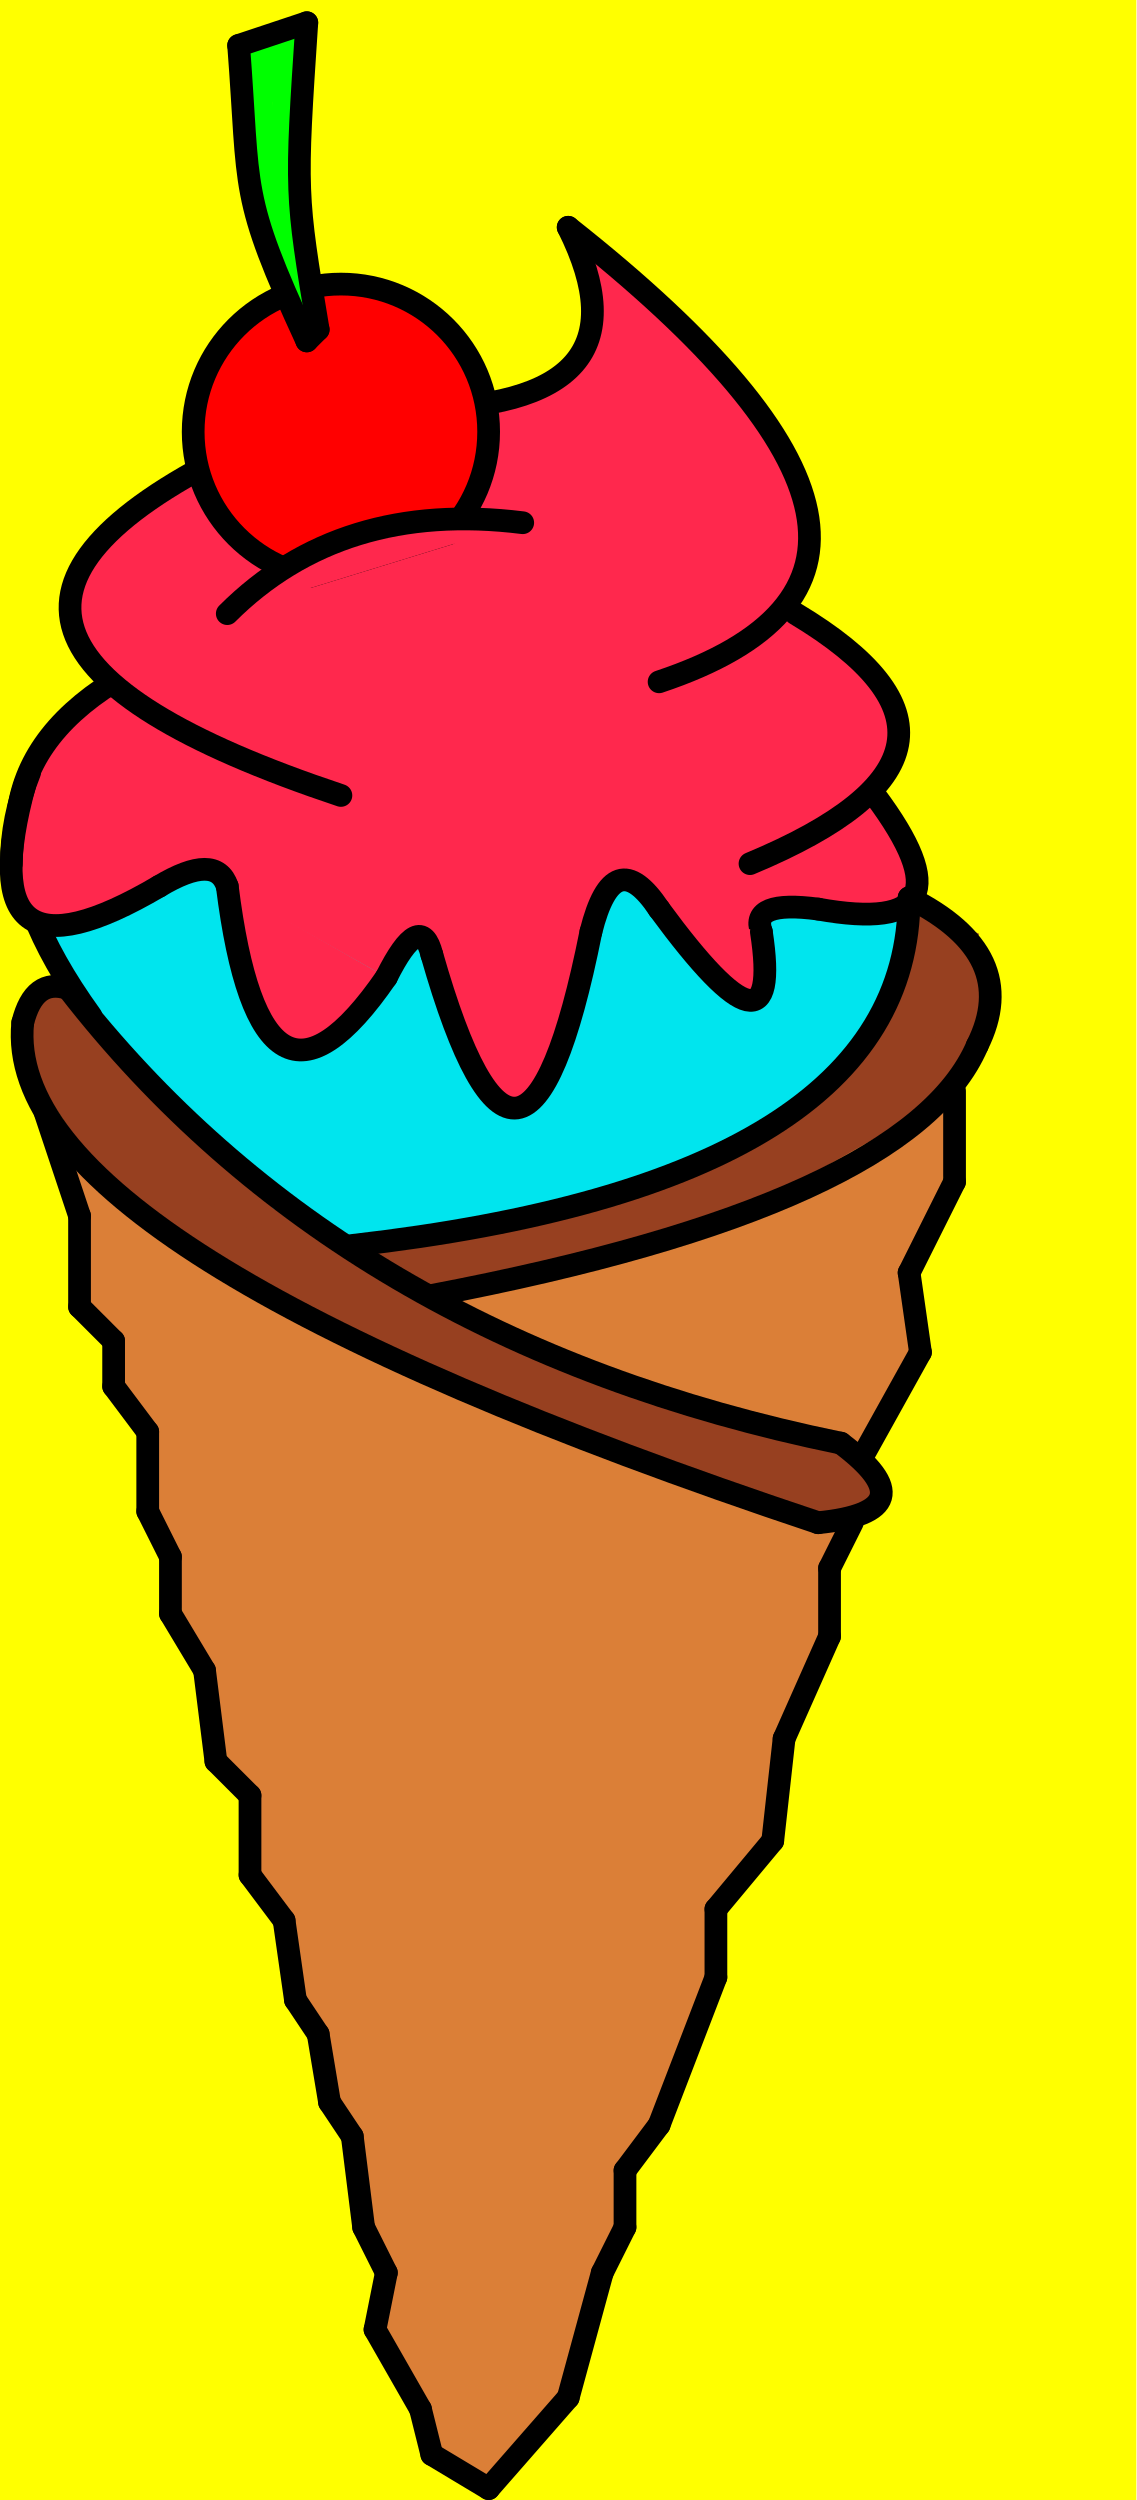
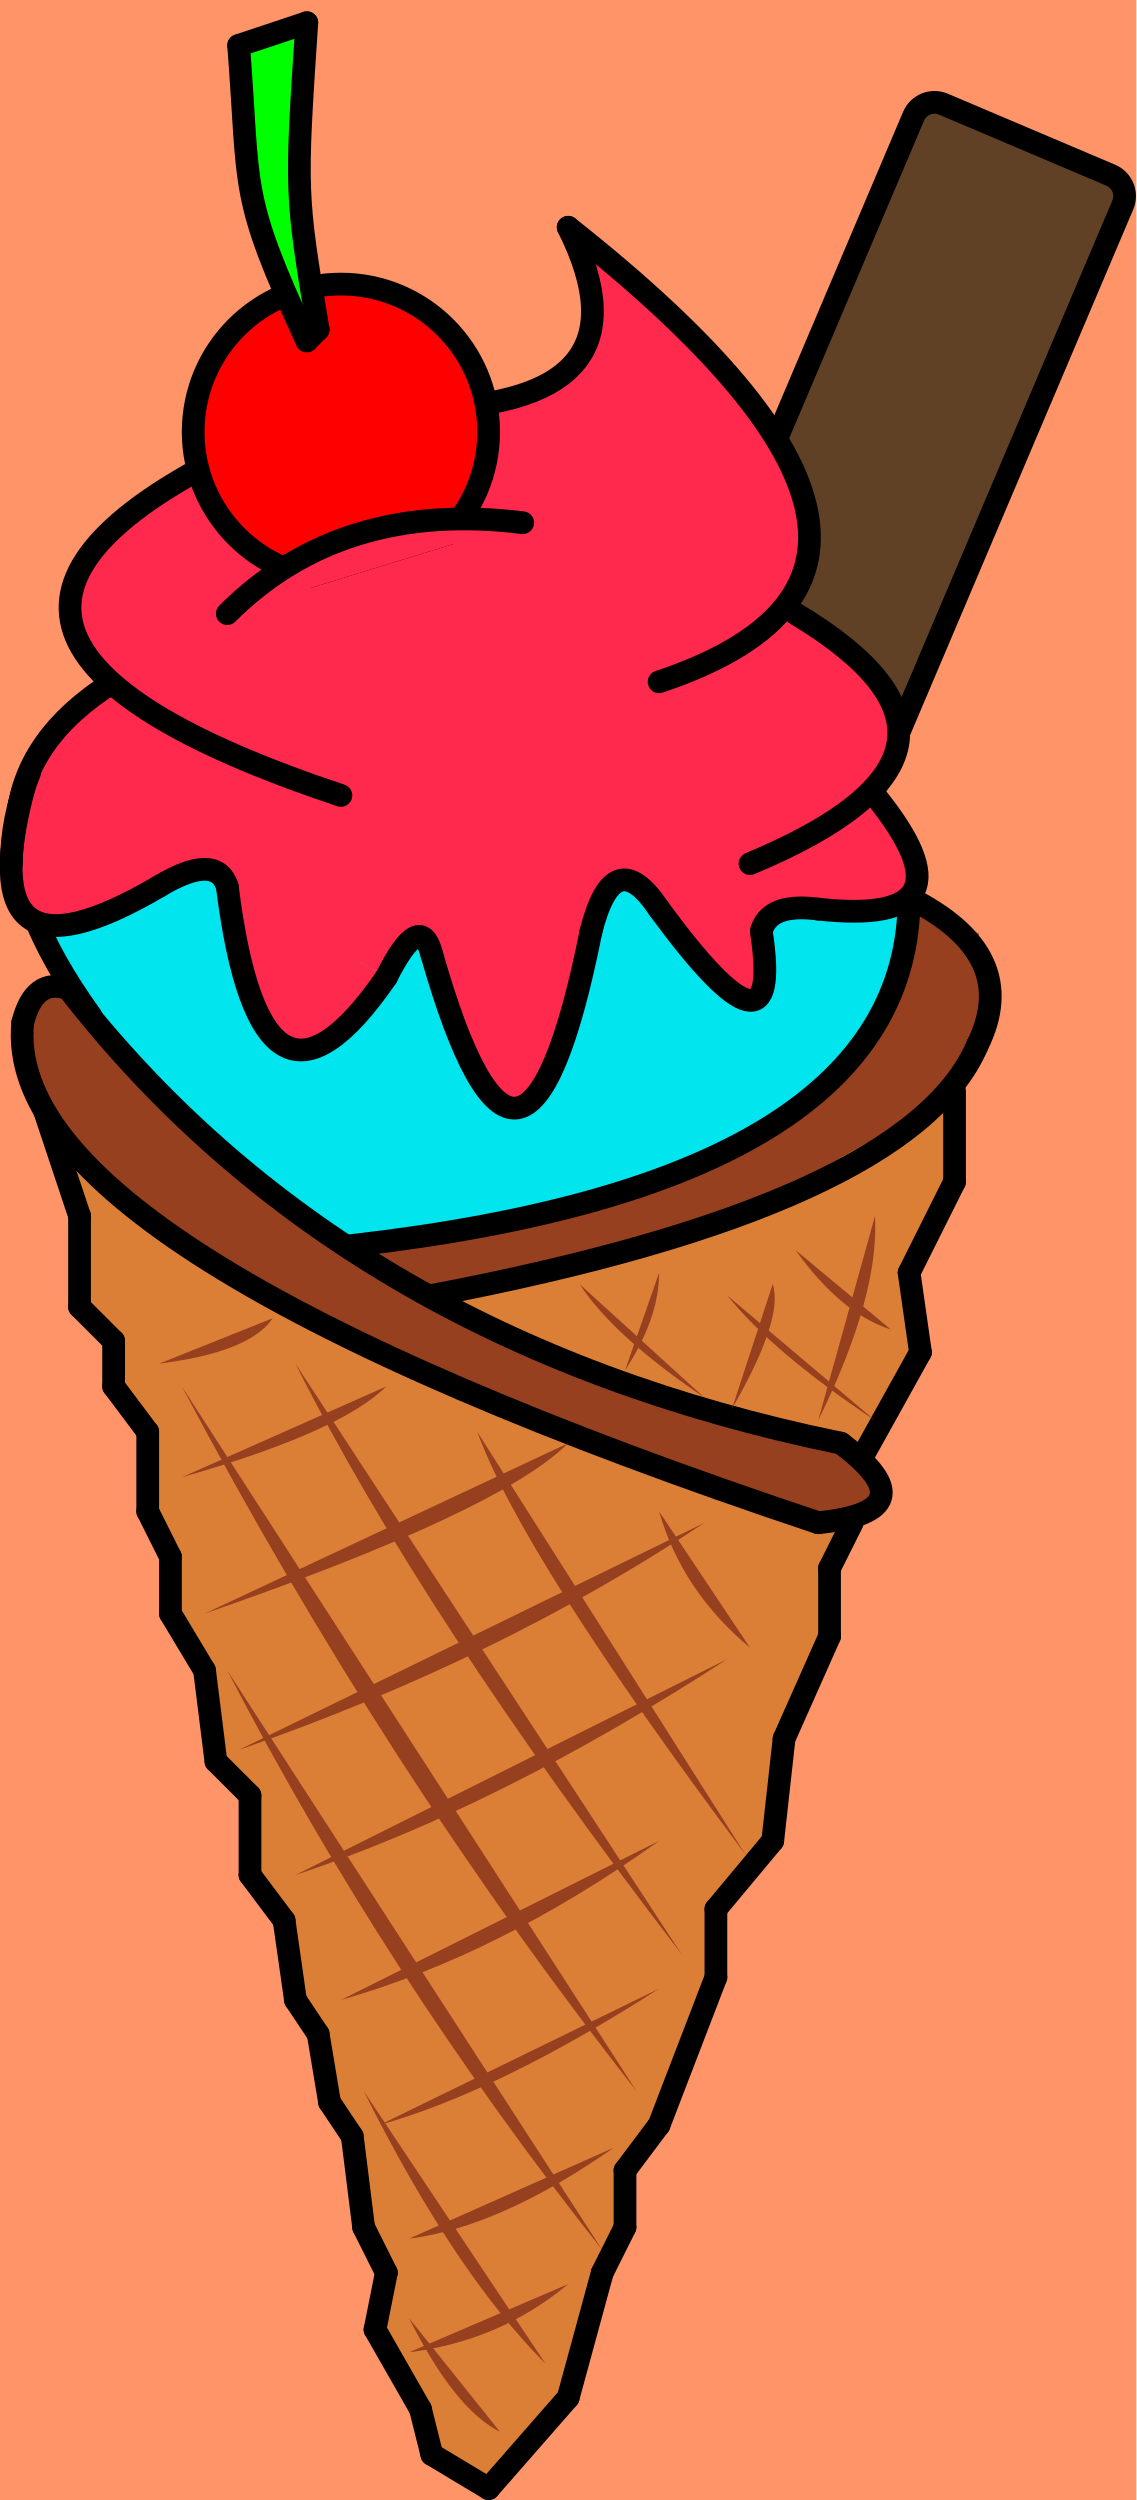
<svg xmlns="http://www.w3.org/2000/svg" width="500" height="1100" viewbox="0 0 500 1100">
-   <rect width="500" height="1100" fill="yellow" />
+   <rect width="500" height="1100" fill="#ff9469" />
  <defs>
    <g id="choco">
      <rect x="0" y="0" rx="10" ry="10" width="100" height="350" fill="#614126" stroke="#000" stroke-width="10" />
    </g>
    <g id="cherry">
      <circle cx="65" cy="190" r="65" fill="red" stroke="#000" stroke-width="10" />
      <path d="M47,130 C30,75 30,75 30,25" fill="none" stroke="#0F0" stroke-width="10" stroke-linecap="round" />
      <path d="M47,130 C37,75 37,75 42,21" fill="none" stroke="#0F0" stroke-width="10" stroke-linecap="round" />
      <line stroke-width="10" stroke="#0F0" x1="30" x2="42" y1="25" y2="21" stroke-linecap="round" />
      <line stroke-width="10" stroke="#0F0" x1="35" x2="35" y1="45" y2="25" />
      <path d="M50,150 C20,85 25,85 20,20" fill="none" stroke="#000" stroke-width="10" stroke-linecap="round" />
      <path d="M55,145 C45,85 45,85 50,10" fill="none" stroke="#000" stroke-width="10" stroke-linecap="round" />
      <line stroke-width="10" stroke="#000" x1="20" x2="50" y1="20" y2="10" stroke-linecap="round" />
      <line stroke-width="10" stroke="#000" x1="50" x2="55" y1="150" y2="145" stroke-linecap="round" />
    </g>
    <g id="topping">
      <polygon points="410,300 40,250 10,290 40,340 140,460 360,400" fill="#00E5EE" />
      <polygon points="350,170 280,40 50,190 8,252 70,290 90,285 170,330 185,315 190,325 255,320 275,285 300,310 335,310 340,300, 370,300 390,260" fill="#ff284d" />
-       <path d="M250 0 Q 440 150 290 200" stroke="black" stroke-width="10" fill="#ff284d" stroke-linecap="round" />
-       <path d="M250 0 Q 290 80 180 80" stroke="black" stroke-width="10" fill="transparent" stroke-linecap="round" />
-       <path d="M360 300 Q 432 313 385 250" stroke="black" stroke-width="10" fill="#ff284d" stroke-linecap="round" />
-       <path d="M330 280 Q 450 230 350 170" stroke="black" stroke-width="10" fill="#ff284d" stroke-linecap="round" />
-       <path d="M50 200 Q -30 250 40 347" stroke="black" stroke-width="10" fill="none" stroke-linecap="round" />
-       <path d="M70 290 Q -15 340 11 245" stroke="black" stroke-width="10" fill="#ff284d" stroke-linecap="round" />
-       <path d="M70 290 Q 95 275 100 290" stroke="black" stroke-width="10" fill="none" stroke-linecap="round" />
-       <path d="M170 330 Q 115 410 100 290" stroke="black" stroke-width="10" fill="#ff284d" stroke-linecap="round" />
-       <path d="M360 300 Q 330 296 335 310" stroke="black" stroke-width="10" fill="none" stroke-linecap="round" />
-       <path d="M290 300 Q 345 375 335 310" stroke="black" stroke-width="10" fill="#ff284d" stroke-linecap="round" />
-       <path d="M290 300 Q 270 270 260 310" stroke="black" stroke-width="10" fill="none" stroke-linecap="round" />
-       <path d="M260 310 Q 230 460 190 320" stroke="black" stroke-width="10" fill="#ff284d" stroke-linecap="round" />
-       <path d="M170 330 Q 185 300 190 320" stroke="black" stroke-width="10" fill="none" stroke-linecap="round" />
-       <path d="M5 280 Q 5 260 13 240" stroke="black" stroke-width="10" fill="transparent" stroke-linecap="round" />
-       <path d="M100 100 Q -60 180 150 250" stroke="black" stroke-width="10" fill="#ff284d" stroke-linecap="round" />
+       <path d="M250 0 Q 440 150 290 200" stroke="#000" stroke-width="10" fill="#ff284d" stroke-linecap="round" />
+       <path d="M250 0 Q 290 80 180 80" stroke="#000" stroke-width="10" fill="transparent" stroke-linecap="round" />
+       <path d="M360 300 Q 432 308 385 250" stroke="#000" stroke-width="10" fill="#ff284d" stroke-linecap="round" />
+       <path d="M330 280 Q 450 230 350 170" stroke="#000" stroke-width="10" fill="#ff284d" stroke-linecap="round" />
+       <path d="M50 200 Q -30 250 40 347" stroke="#000" stroke-width="10" fill="none" stroke-linecap="round" />
+       <path d="M70 290 Q -15 340 11 245" stroke="#000" stroke-width="10" fill="#ff284d" stroke-linecap="round" />
+       <path d="M70 290 Q 95 275 100 290" stroke="#000" stroke-width="10" fill="none" stroke-linecap="round" />
+       <path d="M170 330 Q 115 410 100 290" stroke="#000" stroke-width="10" fill="#ff284d" stroke-linecap="round" />
+       <path d="M360 300 Q 330 296 335 322" stroke="#000" stroke-width="10" fill="none" stroke-linecap="round" />
+       <path d="M290 300 Q 345 375 335 310" stroke="#000" stroke-width="10" fill="#ff284d" stroke-linecap="round" />
+       <path d="M290 300 Q 270 270 260 310" stroke="#000" stroke-width="10" fill="none" stroke-linecap="round" />
+       <path d="M260 310 Q 230 460 190 320" stroke="#000" stroke-width="10" fill="#ff284d" stroke-linecap="round" />
+       <path d="M170 330 Q 185 300 190 320" stroke="#000" stroke-width="10" fill="none" stroke-linecap="round" />
+       <path d="M5 280 Q 5 260 13 240" stroke="#000" stroke-width="10" fill="transparent" stroke-linecap="round" />
+       <path d="M100 100 Q -60 180 150 250" stroke="#000" stroke-width="10" fill="#ff284d" stroke-linecap="round" />
    </g>
    <g id="topping_cherry">
      <path d="M100 170 Q 180 200 230 130" stroke="none" fill="#ff284d" stroke-linecap="round" />
-       <path d="M100 170 Q 150 120 230 130" stroke="black" stroke-width="10" fill="#ff284d" stroke-linecap="round" />
+       <path d="M100 170 Q 150 120 230 130" stroke="#000" stroke-width="10" fill="#ff284d" stroke-linecap="round" />
    </g>
    <g id="cone">
      <polygon points="380,250 190,185 424,95 404,170 407,190" fill="#DB7F37" />
      <line x1="420" x2="420" y1="90" y2="130" stroke-width="10" stroke="#000" stroke-linecap="round" />
      <line x1="400" x2="420" y1="170" y2="130" stroke-width="10" stroke="#000" stroke-linecap="round" />
      <line x1="400" x2="405" y1="170" y2="205" stroke-width="10" stroke="#000" stroke-linecap="round" />
      <line x1="380" x2="405" y1="250" y2="205" stroke-width="10" stroke="#000" stroke-linecap="round" />
      <polygon points="374,280 335,430 318,453 288,555 278,568 245,675 215,705 188,690 170,635 155,550 110,420 105,400 62,260, 62,240 38,180 30,120" fill="#DB7F37" />
      <line x1="365" x2="375" y1="300" y2="280" stroke-width="10" stroke="#000" stroke-linecap="round" />
      <line x1="365" x2="365" y1="300" y2="330" stroke-width="10" stroke="#000" stroke-linecap="round" />
      <line x1="345" x2="365" y1="375" y2="330" stroke-width="10" stroke="#000" stroke-linecap="round" />
      <line x1="345" x2="340" y1="375" y2="420" stroke-width="10" stroke="#000" stroke-linecap="round" />
      <line x1="315" x2="340" y1="450" y2="420" stroke-width="10" stroke="#000" stroke-linecap="round" />
      <line x1="315" x2="315" y1="450" y2="480" stroke-width="10" stroke="#000" stroke-linecap="round" />
      <line x1="290" x2="315" y1="545" y2="480" stroke-width="10" stroke="#000" stroke-linecap="round" />
      <line x1="290" x2="275" y1="545" y2="565" stroke-width="10" stroke="#000" stroke-linecap="round" />
      <line x1="275" x2="275" y1="590" y2="565" stroke-width="10" stroke="#000" stroke-linecap="round" />
      <line x1="275" x2="265" y1="590" y2="610" stroke-width="10" stroke="#000" stroke-linecap="round" />
      <line x1="250" x2="265" y1="665" y2="610" stroke-width="10" stroke="#000" stroke-linecap="round" />
      <line x1="250" x2="215" y1="665" y2="705" stroke-width="10" stroke="#000" stroke-linecap="round" />
      <line x1="190" x2="215" y1="690" y2="705" stroke-width="10" stroke="#000" stroke-linecap="round" />
      <line x1="190" x2="185" y1="690" y2="670" stroke-width="10" stroke="#000" stroke-linecap="round" />
      <line x1="165" x2="185" y1="635" y2="670" stroke-width="10" stroke="#000" stroke-linecap="round" />
      <line x1="165" x2="170" y1="635" y2="610" stroke-width="10" stroke="#000" stroke-linecap="round" />
      <line x1="160" x2="170" y1="590" y2="610" stroke-width="10" stroke="#000" stroke-linecap="round" />
      <line x1="160" x2="155" y1="590" y2="550" stroke-width="10" stroke="#000" stroke-linecap="round" />
      <line x1="145" x2="155" y1="535" y2="550" stroke-width="10" stroke="#000" stroke-linecap="round" />
      <line x1="145" x2="140" y1="535" y2="505" stroke-width="10" stroke="#000" stroke-linecap="round" />
      <line x1="130" x2="140" y1="490" y2="505" stroke-width="10" stroke="#000" stroke-linecap="round" />
      <line x1="130" x2="125" y1="490" y2="455" stroke-width="10" stroke="#000" stroke-linecap="round" />
      <line x1="110" x2="125" y1="435" y2="455" stroke-width="10" stroke="#000" stroke-linecap="round" />
      <line x1="110" x2="110" y1="435" y2="400" stroke-width="10" stroke="#000" stroke-linecap="round" />
      <line x1="95" x2="110" y1="385" y2="400" stroke-width="10" stroke="#000" stroke-linecap="round" />
      <line x1="95" x2="90" y1="385" y2="345" stroke-width="10" stroke="#000" stroke-linecap="round" />
      <line x1="75" x2="90" y1="320" y2="345" stroke-width="10" stroke="#000" stroke-linecap="round" />
      <line x1="75" x2="75" y1="320" y2="295" stroke-width="10" stroke="#000" stroke-linecap="round" />
      <line x1="65" x2="75" y1="275" y2="295" stroke-width="10" stroke="#000" stroke-linecap="round" />
      <line x1="65" x2="65" y1="275" y2="240" stroke-width="10" stroke="#000" stroke-linecap="round" />
      <line x1="50" x2="65" y1="220" y2="240" stroke-width="10" stroke="#000" stroke-linecap="round" />
      <line x1="50" x2="50" y1="220" y2="200" stroke-width="10" stroke="#000" stroke-linecap="round" />
      <line x1="35" x2="50" y1="185" y2="200" stroke-width="10" stroke="#000" stroke-linecap="round" />
      <line x1="35" x2="35" y1="185" y2="145" stroke-width="10" stroke="#000" stroke-linecap="round" />
      <line x1="20" x2="35" y1="100" y2="145" stroke-width="10" stroke="#000" stroke-linecap="round" />
      <line x1="170" x2="300" y1="170" y2="142" stroke-width="30" stroke="#974020" stroke-linecap="round" />
      <line x1="400" x2="300" y1="85" y2="142" stroke-width="30" stroke="#974020" stroke-linecap="round" />
      <line x1="413" x2="420" y1="75" y2="35" stroke-width="30" stroke="#974020" stroke-linecap="round" />
      <line x1="385" x2="417" y1="90" y2="15" stroke-width="30" stroke="#974020" />
-       <path d="M400 5 Q 400 130 155 158" stroke="black" stroke-width="10" fill="transparent" stroke-linecap="round" />
-       <path d="M430 70 Q 400 140 190 180" stroke="black" stroke-width="10" fill="transparent" stroke-linecap="round" />
-       <path d="M400 5 Q 450 30 430 70" stroke="black" stroke-width="10" fill="transparent" stroke-linecap="round" />
+       <path d="M400 5 Q 400 130 155 158" stroke="#000" stroke-width="10" fill="transparent" stroke-linecap="round" />
+       <path d="M430 70 Q 400 140 190 180" stroke="#000" stroke-width="10" fill="transparent" stroke-linecap="round" />
+       <path d="M400 5 Q 450 30 430 70" stroke="#000" stroke-width="10" fill="transparent" stroke-linecap="round" />
      <line x1="200" x2="370" y1="205" y2="265" stroke-width="30" stroke="#974020" stroke-linecap="round" />
      <line x1="200" x2="70" y1="205" y2="130" stroke-width="30" stroke="#974020" stroke-linecap="round" />
      <line x1="25" x2="70" y1="60" y2="130" stroke-width="30" stroke="#974020" stroke-linecap="round" />
      <line x1="18" x2="58" y1="70" y2="130" stroke-width="20" stroke="#974020" stroke-linecap="round" />
      <line x1="30" x2="110" y1="70" y2="140" stroke-width="20" stroke="#974020" stroke-linecap="round" />
-       <path d="M30 45 Q 150 200 370 245" stroke="black" stroke-width="10" fill="transparent" stroke-linecap="round" />
-       <path d="M10 60 Q 0 160 360 280" stroke="black" stroke-width="10" fill="transparent" stroke-linecap="round" />
-       <path d="M10 60 Q 15 40 30 45" stroke="black" stroke-width="10" fill="transparent" stroke-linecap="round" />
-       <path d="M360 280 Q 410 275 370 245" stroke="black" stroke-width="10" fill="transparent" stroke-linecap="round" />
+       <path d="M30 45 Q 150 200 370 245" stroke="#000" stroke-width="10" fill="transparent" stroke-linecap="round" />
+       <path d="M10 60 Q 0 160 360 280" stroke="#000" stroke-width="10" fill="transparent" stroke-linecap="round" />
+       <path d="M10 60 Q 15 40 30 45" stroke="#000" stroke-width="10" fill="transparent" stroke-linecap="round" />
+       <path d="M360 280 Q 410 275 370 245" stroke="#000" stroke-width="10" fill="transparent" stroke-linecap="round" />
+     </g>
+     <g id="hash">
+       <path d="M385 145 Q 387 180 360 235" fill="#974020" />
+       <path d="M340 175 Q 345 190 322 230" fill="#974020" />
+       <path d="M290 170 Q 290 190 275 213" fill="#974020" />
+       <path d="M310 225 Q 270 198 255 175" fill="#974020" />
+       <path d="M350 160 Q 370 188 392 195" fill="#974020" />
+       <path d="M320 180 Q 340 205 385 235" fill="#974020" />
+       <path d="M290 275 Q 300 310 330 335" fill="#974020" />
+       <path d="M210 240 Q 230 295 328 426" fill="#974020" />
+       <path d="M130 210 Q 185 320 300 470" fill="#974020" />
+       <path d="M80 220 Q 170 390 280 530" fill="#974020" />
+       <path d="M100 345 Q 170 480 265 600" fill="#974020" />
+       <path d="M160 530 Q 200 610 240 650" fill="#974020" />
+       <path d="M180 630 Q 200 670 220 680" fill="#974020" />
+       <path d="M70 210 Q 110 205 120 190" fill="#974020" />
+       <path d="M80 260 Q 150 240 170 220" fill="#974020" />
+       <path d="M90 320 Q 220 275 250 245" fill="#974020" />
+       <path d="M105 380 Q 220 340 310 280" fill="#974020" />
+       <path d="M130 435 Q 220 405 320 340" fill="#974020" />
+       <path d="M150 490 Q 220 470 290 420" fill="#974020" />
+       <path d="M167 545 Q 220 530 290 485" fill="#974020" />
+       <path d="M180 595 Q 220 590 270 555" fill="#974020" />
+       <path d="M180 645 Q 220 640 250 615" fill="#974020" />
    </g>
  </defs>
+   <use x="390" y="-120" href="#choco" transform="rotate(23, 0, 0)" />
  <use y="100" href="#topping" />
  <use x="85" y="0" href="#cherry" />
  <use y="390" href="#cone" />
  <use y="100" href="#topping_cherry" />
+   <use y="390" href="#hash" />
</svg>
